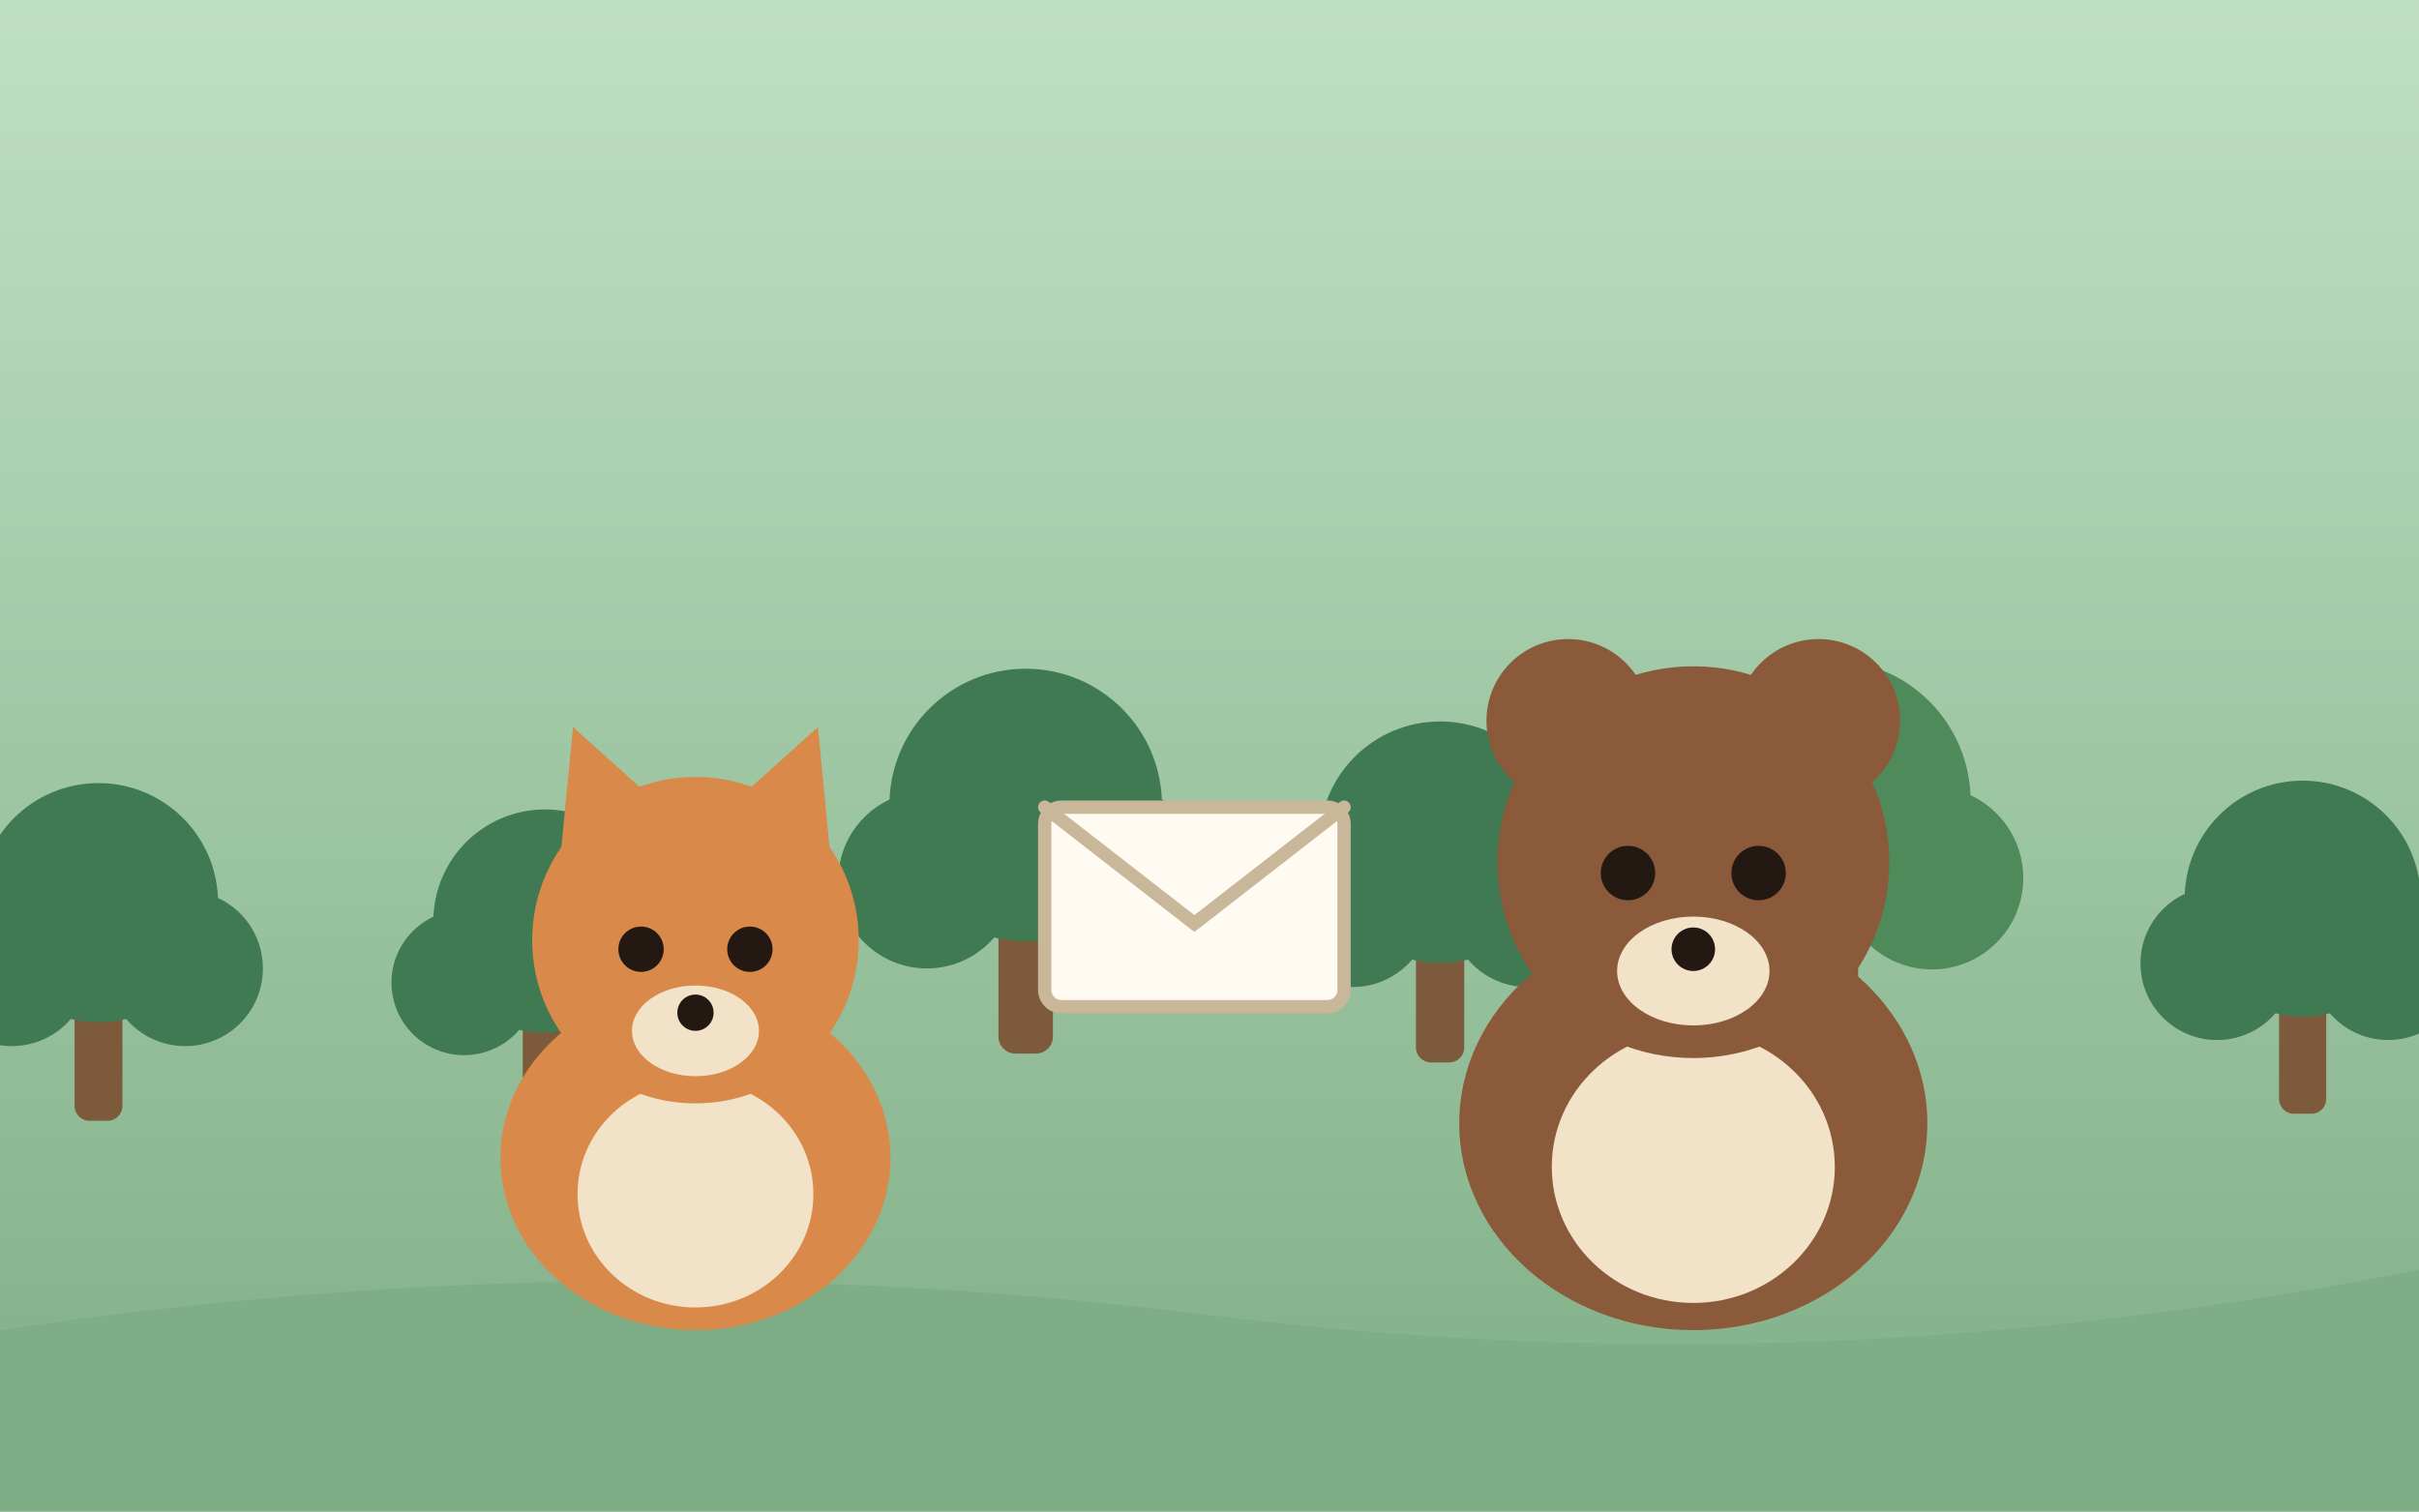
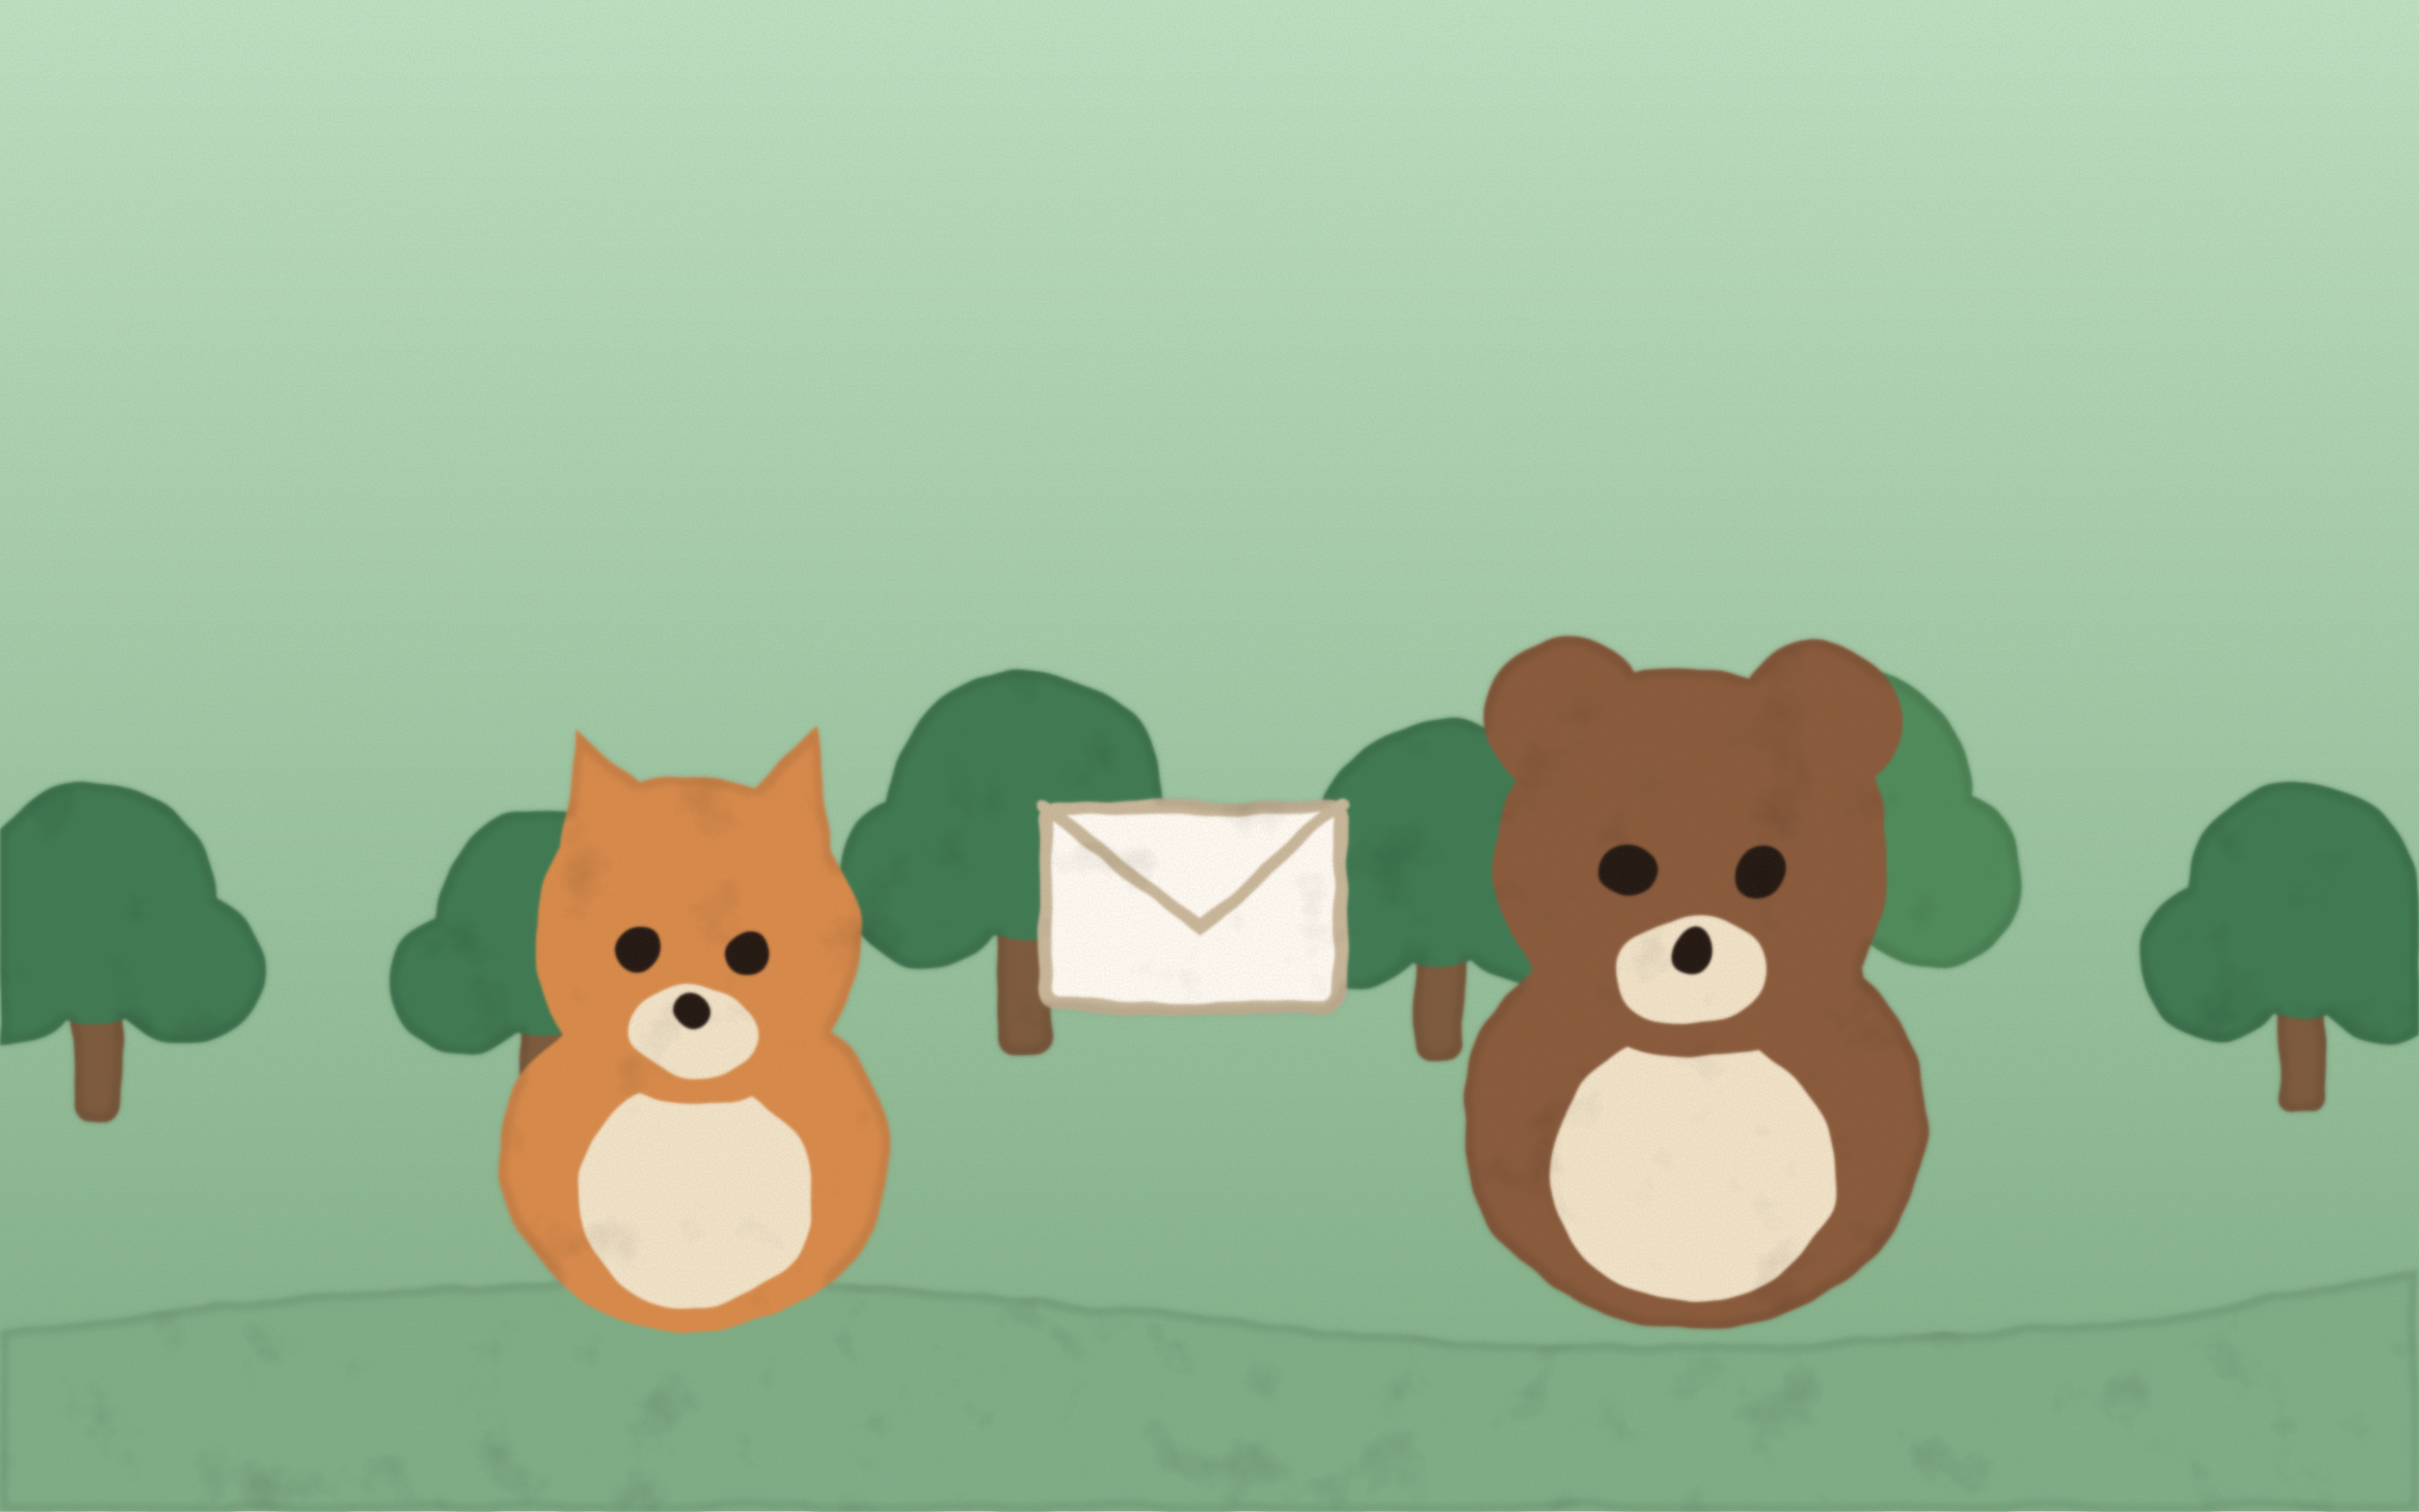
<svg xmlns="http://www.w3.org/2000/svg" viewBox="0 0 1600 1000" role="img">
+   <defs>
+     <filter id="wc" x="-5%" y="-5%" width="110%" height="110%" color-interpolation-filters="sRGB">
+       <feTurbulence type="fractalNoise" baseFrequency="0.013" numOctaves="3" seed="7" result="n" />
+       <feDisplacementMap in="SourceGraphic" in2="n" scale="13" xChannelSelector="R" yChannelSelector="G" result="d" />
+       <feGaussianBlur in="d" stdDeviation="1.1" result="soft" />
+       <feMorphology in="soft" operator="erode" radius="4" result="inner" />
+       <feComposite in="soft" in2="inner" operator="out" result="rim" />
+       <feGaussianBlur in="rim" stdDeviation="2" result="rimSoft" />
+       <feColorMatrix in="rimSoft" type="matrix" values="0.66 0 0 0 0  0 0.66 0 0 0  0 0 0.66 0 0  0 0 0 0.28 0" result="rimDark" />
+       <feTurbulence type="fractalNoise" baseFrequency="0.02" numOctaves="4" seed="19" result="m" />
+       <feColorMatrix in="m" type="matrix" values="0 0 0 0 0  0 0 0 0 0  0 0 0 0 0  0.32 0 0 0 -0.19" result="mottleA" />
+       <feComposite in="mottleA" in2="soft" operator="in" result="mottle" />
+       <feMerge>
+         <feMergeNode in="soft" />
+         <feMergeNode in="mottle" />
+         <feMergeNode in="rimDark" />
+       </feMerge>
+     </filter>
+     <filter id="paper" x="0" y="0" width="100%" height="100%" color-interpolation-filters="sRGB">
+       <feTurbulence type="fractalNoise" baseFrequency="0.7" numOctaves="5" seed="5" result="t" />
+       <feColorMatrix in="t" type="matrix" values="0 0 0 0 0.45  0 0 0 0 0.42  0 0 0 0 0.36  0.55 0 0 0 -0.12" />
+     </filter>
+   </defs>
  <defs>
    <linearGradient id="sky" x1="0" y1="0" x2="0" y2="1">
      <stop offset="0" stop-color="#bfe0c2" />
      <stop offset="1" stop-color="#7fae86" />
    </linearGradient>
    <radialGradient id="glow" cx="0.5" cy="0.5" r="0.5">
      <stop offset="0" stop-color="#ffe9b0" stop-opacity=".8" />
      <stop offset="1" stop-color="#ffe9b0" stop-opacity="0" />
    </radialGradient>
  </defs>
  <rect width="1600" height="1000" fill="url(#sky)" />
-   <g transform="translate(65.14071 735.5937) scale(0.9886406)">
-     <rect x="-16" y="-90" width="32" height="96" rx="10" fill="#7d5a3c" />
-     <circle cx="0" cy="-140" r="80" fill="#3f7a52" />
-     <circle cx="-58" cy="-96" r="52" fill="#3f7a52" />
-     <circle cx="58" cy="-96" r="52" fill="#3f7a52" />
+   <g filter="url(#wc)">
+     <g transform="translate(65.14071 735.5937) scale(0.9886406)">
+       <rect x="-16" y="-90" width="32" height="96" rx="10" fill="#7d5a3c" />
+       <circle cx="0" cy="-140" r="80" fill="#3f7a52" />
+       <circle cx="-58" cy="-96" r="52" fill="#3f7a52" />
+       <circle cx="58" cy="-96" r="52" fill="#3f7a52" />
+     </g>
+     <g transform="translate(360.5396 738.7168) scale(0.9236406)">
+       <rect x="-16" y="-90" width="32" height="96" rx="10" fill="#7d5a3c" />
+       <circle cx="0" cy="-140" r="80" fill="#3f7a52" />
+       <circle cx="-58" cy="-96" r="52" fill="#3f7a52" />
+       <circle cx="58" cy="-96" r="52" fill="#3f7a52" />
+     </g>
+     <g transform="translate(678.4288 690.2683) scale(1.126601)">
+       <rect x="-16" y="-90" width="32" height="96" rx="10" fill="#7d5a3c" />
+       <circle cx="0" cy="-140" r="80" fill="#3f7a52" />
+       <circle cx="-58" cy="-96" r="52" fill="#3f7a52" />
+       <circle cx="58" cy="-96" r="52" fill="#3f7a52" />
+     </g>
+     <g transform="translate(952.5201 696.9272) scale(0.9982349)">
+       <rect x="-16" y="-90" width="32" height="96" rx="10" fill="#7d5a3c" />
+       <circle cx="0" cy="-140" r="80" fill="#3f7a52" />
+       <circle cx="-58" cy="-96" r="52" fill="#3f7a52" />
+       <circle cx="58" cy="-96" r="52" fill="#3f7a52" />
+     </g>
+     <g transform="translate(1210.413 692.4956) scale(1.162278)">
+       <rect x="-16" y="-90" width="32" height="96" rx="10" fill="#7d5a3c" />
+       <circle cx="0" cy="-140" r="80" fill="#4f8b5a" />
+       <circle cx="-58" cy="-96" r="52" fill="#4f8b5a" />
+       <circle cx="58" cy="-96" r="52" fill="#4f8b5a" />
+     </g>
+     <g transform="translate(1523.031 730.9742) scale(0.9750427)">
+       <rect x="-16" y="-90" width="32" height="96" rx="10" fill="#7d5a3c" />
+       <circle cx="0" cy="-140" r="80" fill="#3f7a52" />
+       <circle cx="-58" cy="-96" r="52" fill="#3f7a52" />
+       <circle cx="58" cy="-96" r="52" fill="#3f7a52" />
+     </g>
+     <path d="M0 880 Q400 820 800 870 T1600 840 L1600 1000 L0 1000 Z" fill="#7fae86" />
+     <g transform="translate(460 622) scale(1.5)">
+       <ellipse cx="0" cy="96" rx="86" ry="76" fill="#d98a4a" />
+       <ellipse cx="0" cy="112" rx="52" ry="50" fill="#f2e3c8" />
+       <path d="M-60 -32 L-54 -94 L-14 -58 Z" fill="#d98a4a" />
+       <path d="M60 -32 L54 -94 L14 -58 Z" fill="#d98a4a" />
+       <circle cx="0" cy="0" r="72" fill="#d98a4a" />
+       <circle cx="-24" cy="4" r="10" fill="#241812" />
+       <circle cx="24" cy="4" r="10" fill="#241812" />
+       <ellipse cx="0" cy="40" rx="28" ry="20" fill="#f2e3c8" />
+       <circle cx="0" cy="32" r="8" fill="#241812" />
+     </g>
+     <g transform="translate(1120 570.4) scale(1.8)">
+       <ellipse cx="0" cy="96" rx="86" ry="76" fill="#8a5a3b" />
+       <ellipse cx="0" cy="112" rx="52" ry="50" fill="#f2e3c8" />
+       <circle cx="-46" cy="-52" r="30" fill="#8a5a3b" />
+       <circle cx="46" cy="-52" r="30" fill="#8a5a3b" />
+       <circle cx="0" cy="0" r="72" fill="#8a5a3b" />
+       <circle cx="-24" cy="4" r="10" fill="#241812" />
+       <circle cx="24" cy="4" r="10" fill="#241812" />
+       <ellipse cx="0" cy="40" rx="28" ry="20" fill="#f2e3c8" />
+       <circle cx="0" cy="32" r="8" fill="#241812" />
+     </g>
+     <g transform="translate(790 600) scale(1.1)">
+       <rect x="-90" y="-60" width="180" height="120" rx="10" fill="#fffaf2" stroke="#c9b79a" stroke-width="8" />
+       <path d="M-90 -60 L0 10 L90 -60" fill="none" stroke="#c9b79a" stroke-width="8" stroke-linecap="round" />
+     </g>
  </g>
-   <g transform="translate(360.5396 738.7168) scale(0.9236406)">
-     <rect x="-16" y="-90" width="32" height="96" rx="10" fill="#7d5a3c" />
-     <circle cx="0" cy="-140" r="80" fill="#3f7a52" />
-     <circle cx="-58" cy="-96" r="52" fill="#3f7a52" />
-     <circle cx="58" cy="-96" r="52" fill="#3f7a52" />
-   </g>
-   <g transform="translate(678.4288 690.2683) scale(1.126601)">
-     <rect x="-16" y="-90" width="32" height="96" rx="10" fill="#7d5a3c" />
-     <circle cx="0" cy="-140" r="80" fill="#3f7a52" />
-     <circle cx="-58" cy="-96" r="52" fill="#3f7a52" />
-     <circle cx="58" cy="-96" r="52" fill="#3f7a52" />
-   </g>
-   <g transform="translate(952.5201 696.9272) scale(0.9982349)">
-     <rect x="-16" y="-90" width="32" height="96" rx="10" fill="#7d5a3c" />
-     <circle cx="0" cy="-140" r="80" fill="#3f7a52" />
-     <circle cx="-58" cy="-96" r="52" fill="#3f7a52" />
-     <circle cx="58" cy="-96" r="52" fill="#3f7a52" />
-   </g>
-   <g transform="translate(1210.413 692.4956) scale(1.162278)">
-     <rect x="-16" y="-90" width="32" height="96" rx="10" fill="#7d5a3c" />
-     <circle cx="0" cy="-140" r="80" fill="#4f8b5a" />
-     <circle cx="-58" cy="-96" r="52" fill="#4f8b5a" />
-     <circle cx="58" cy="-96" r="52" fill="#4f8b5a" />
-   </g>
-   <g transform="translate(1523.031 730.9742) scale(0.9750427)">
-     <rect x="-16" y="-90" width="32" height="96" rx="10" fill="#7d5a3c" />
-     <circle cx="0" cy="-140" r="80" fill="#3f7a52" />
-     <circle cx="-58" cy="-96" r="52" fill="#3f7a52" />
-     <circle cx="58" cy="-96" r="52" fill="#3f7a52" />
-   </g>
-   <path d="M0 880 Q400 820 800 870 T1600 840 L1600 1000 L0 1000 Z" fill="#7fae86" />
-   <g transform="translate(460 622) scale(1.5)">
-     <ellipse cx="0" cy="96" rx="86" ry="76" fill="#d98a4a" />
-     <ellipse cx="0" cy="112" rx="52" ry="50" fill="#f2e3c8" />
-     <path d="M-60 -32 L-54 -94 L-14 -58 Z" fill="#d98a4a" />
-     <path d="M60 -32 L54 -94 L14 -58 Z" fill="#d98a4a" />
-     <circle cx="0" cy="0" r="72" fill="#d98a4a" />
-     <circle cx="-24" cy="4" r="10" fill="#241812" />
-     <circle cx="24" cy="4" r="10" fill="#241812" />
-     <ellipse cx="0" cy="40" rx="28" ry="20" fill="#f2e3c8" />
-     <circle cx="0" cy="32" r="8" fill="#241812" />
-   </g>
-   <g transform="translate(1120 570.4) scale(1.8)">
-     <ellipse cx="0" cy="96" rx="86" ry="76" fill="#8a5a3b" />
-     <ellipse cx="0" cy="112" rx="52" ry="50" fill="#f2e3c8" />
-     <circle cx="-46" cy="-52" r="30" fill="#8a5a3b" />
-     <circle cx="46" cy="-52" r="30" fill="#8a5a3b" />
-     <circle cx="0" cy="0" r="72" fill="#8a5a3b" />
-     <circle cx="-24" cy="4" r="10" fill="#241812" />
-     <circle cx="24" cy="4" r="10" fill="#241812" />
-     <ellipse cx="0" cy="40" rx="28" ry="20" fill="#f2e3c8" />
-     <circle cx="0" cy="32" r="8" fill="#241812" />
-   </g>
-   <g transform="translate(790 600) scale(1.1)">
-     <rect x="-90" y="-60" width="180" height="120" rx="10" fill="#fffaf2" stroke="#c9b79a" stroke-width="8" />
-     <path d="M-90 -60 L0 10 L90 -60" fill="none" stroke="#c9b79a" stroke-width="8" stroke-linecap="round" />
-   </g>
+   <rect width="1600" height="1000" filter="url(#paper)" opacity=".22" />
</svg>
